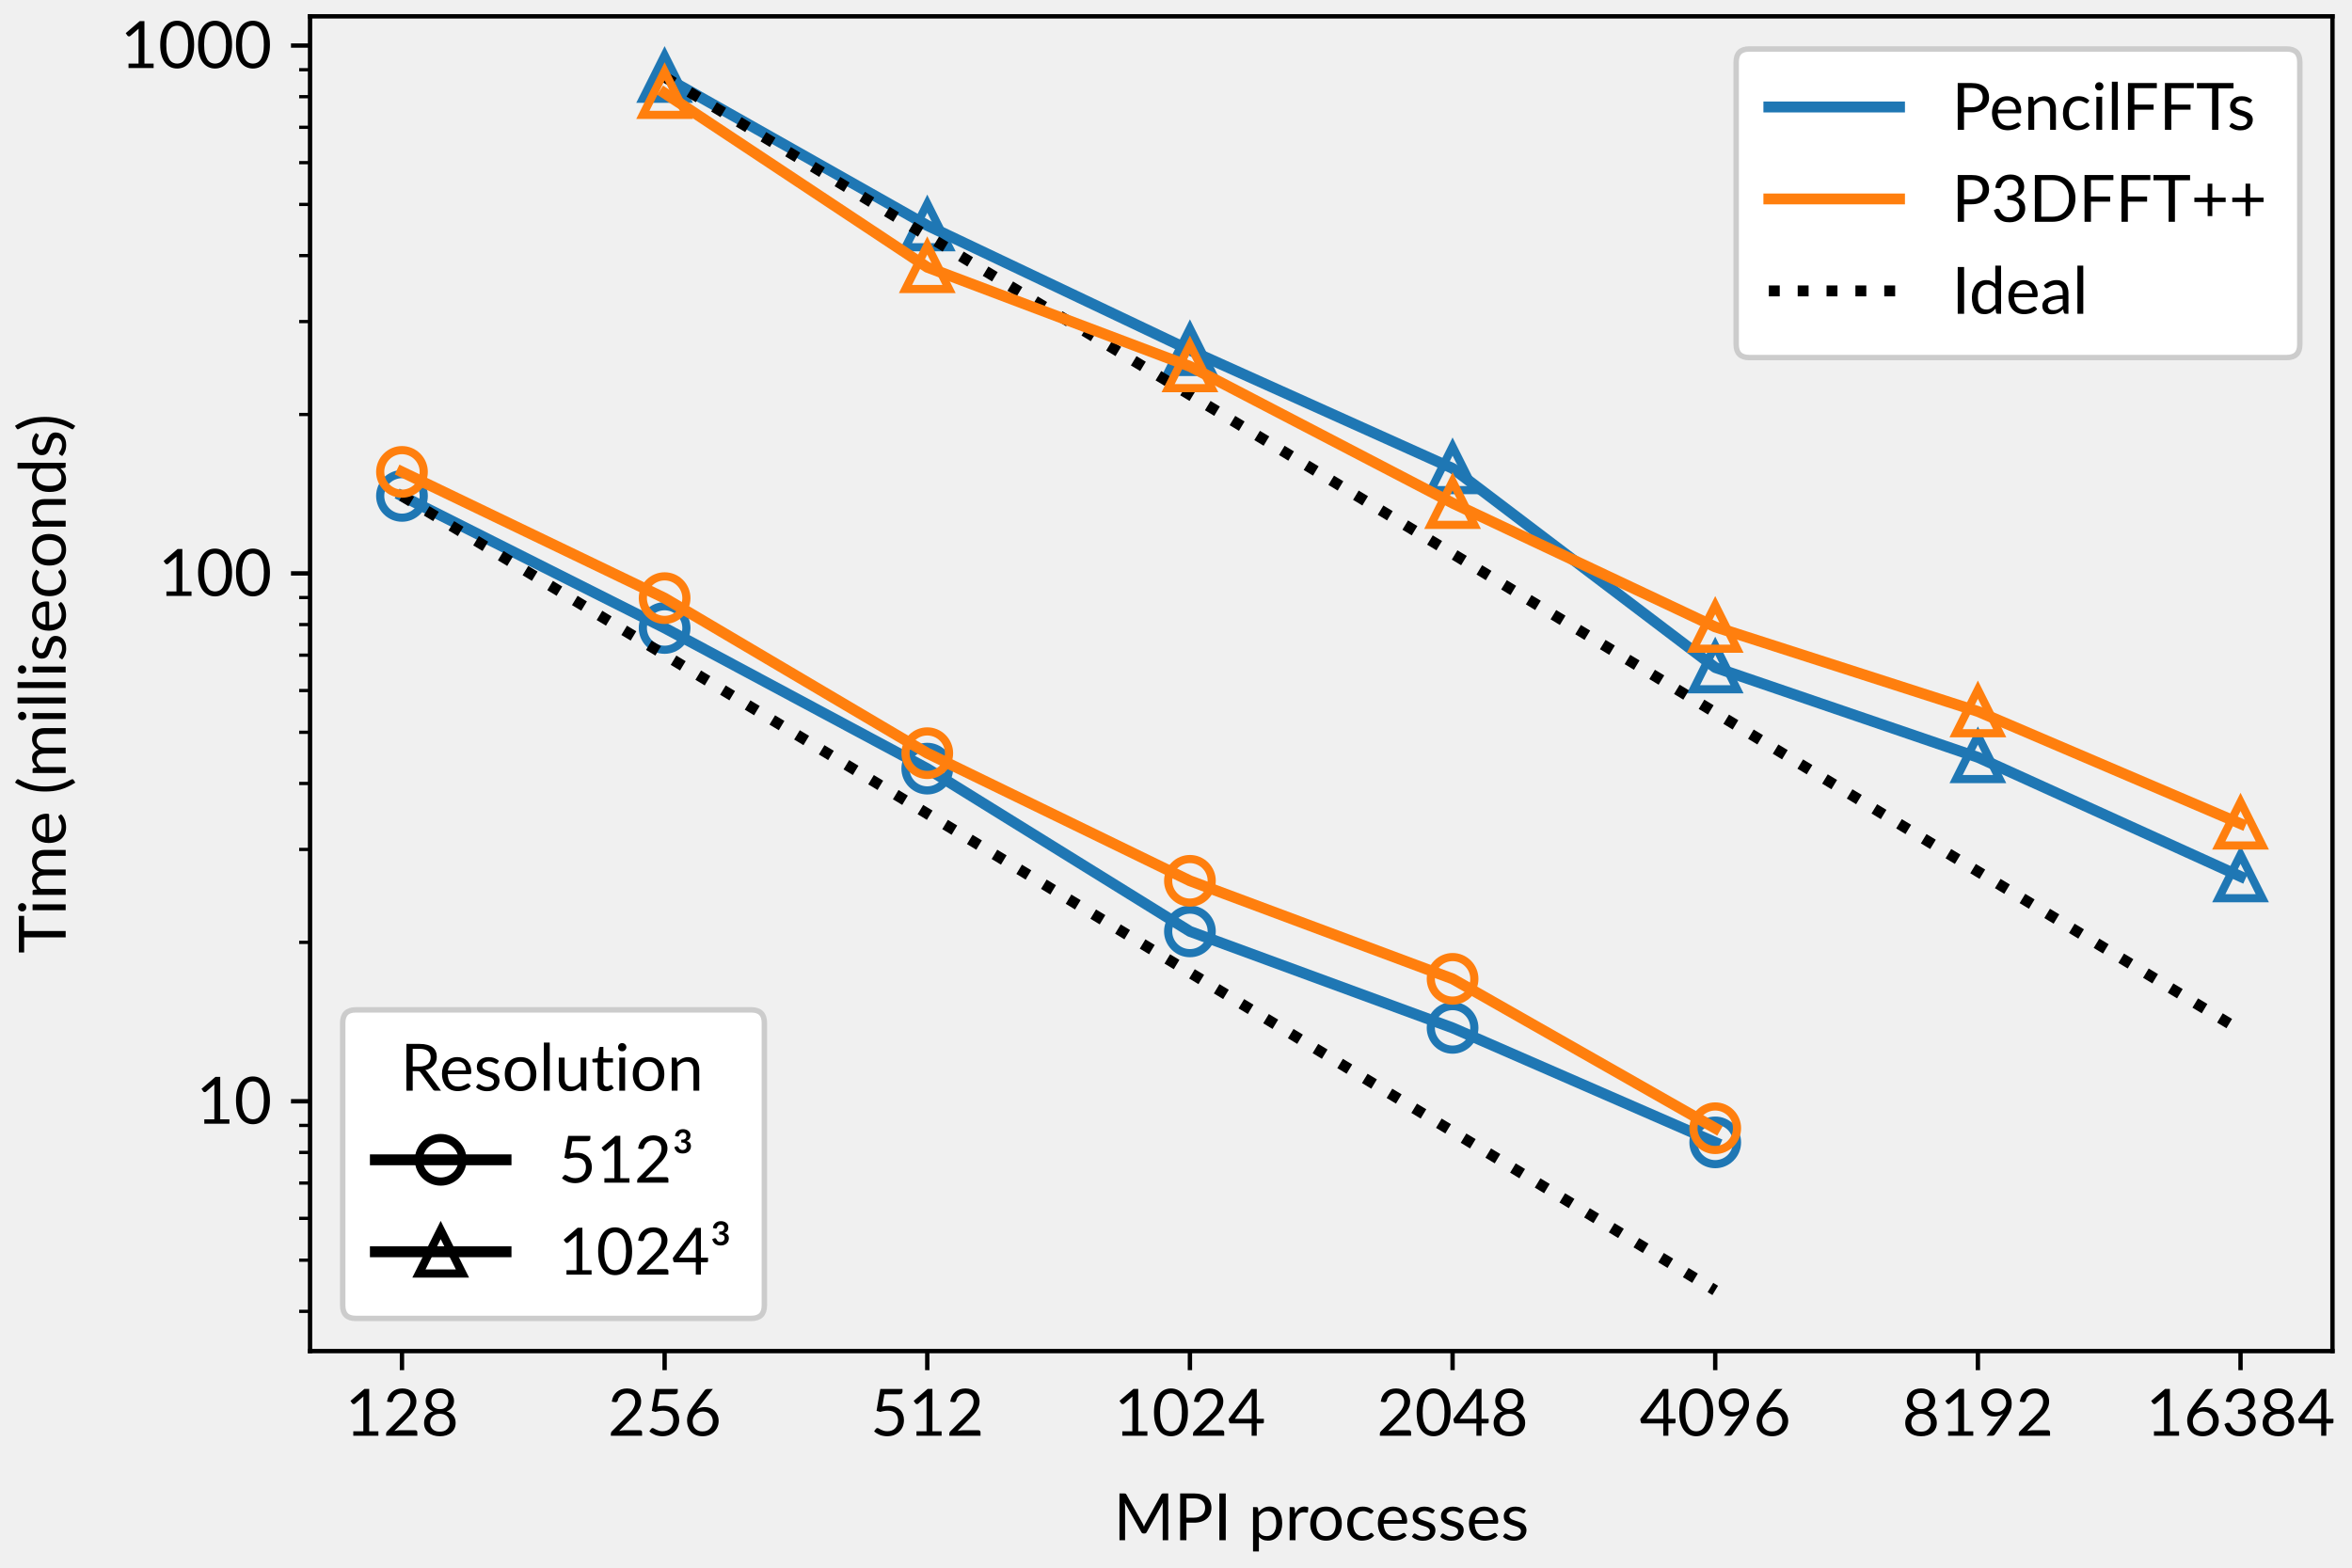
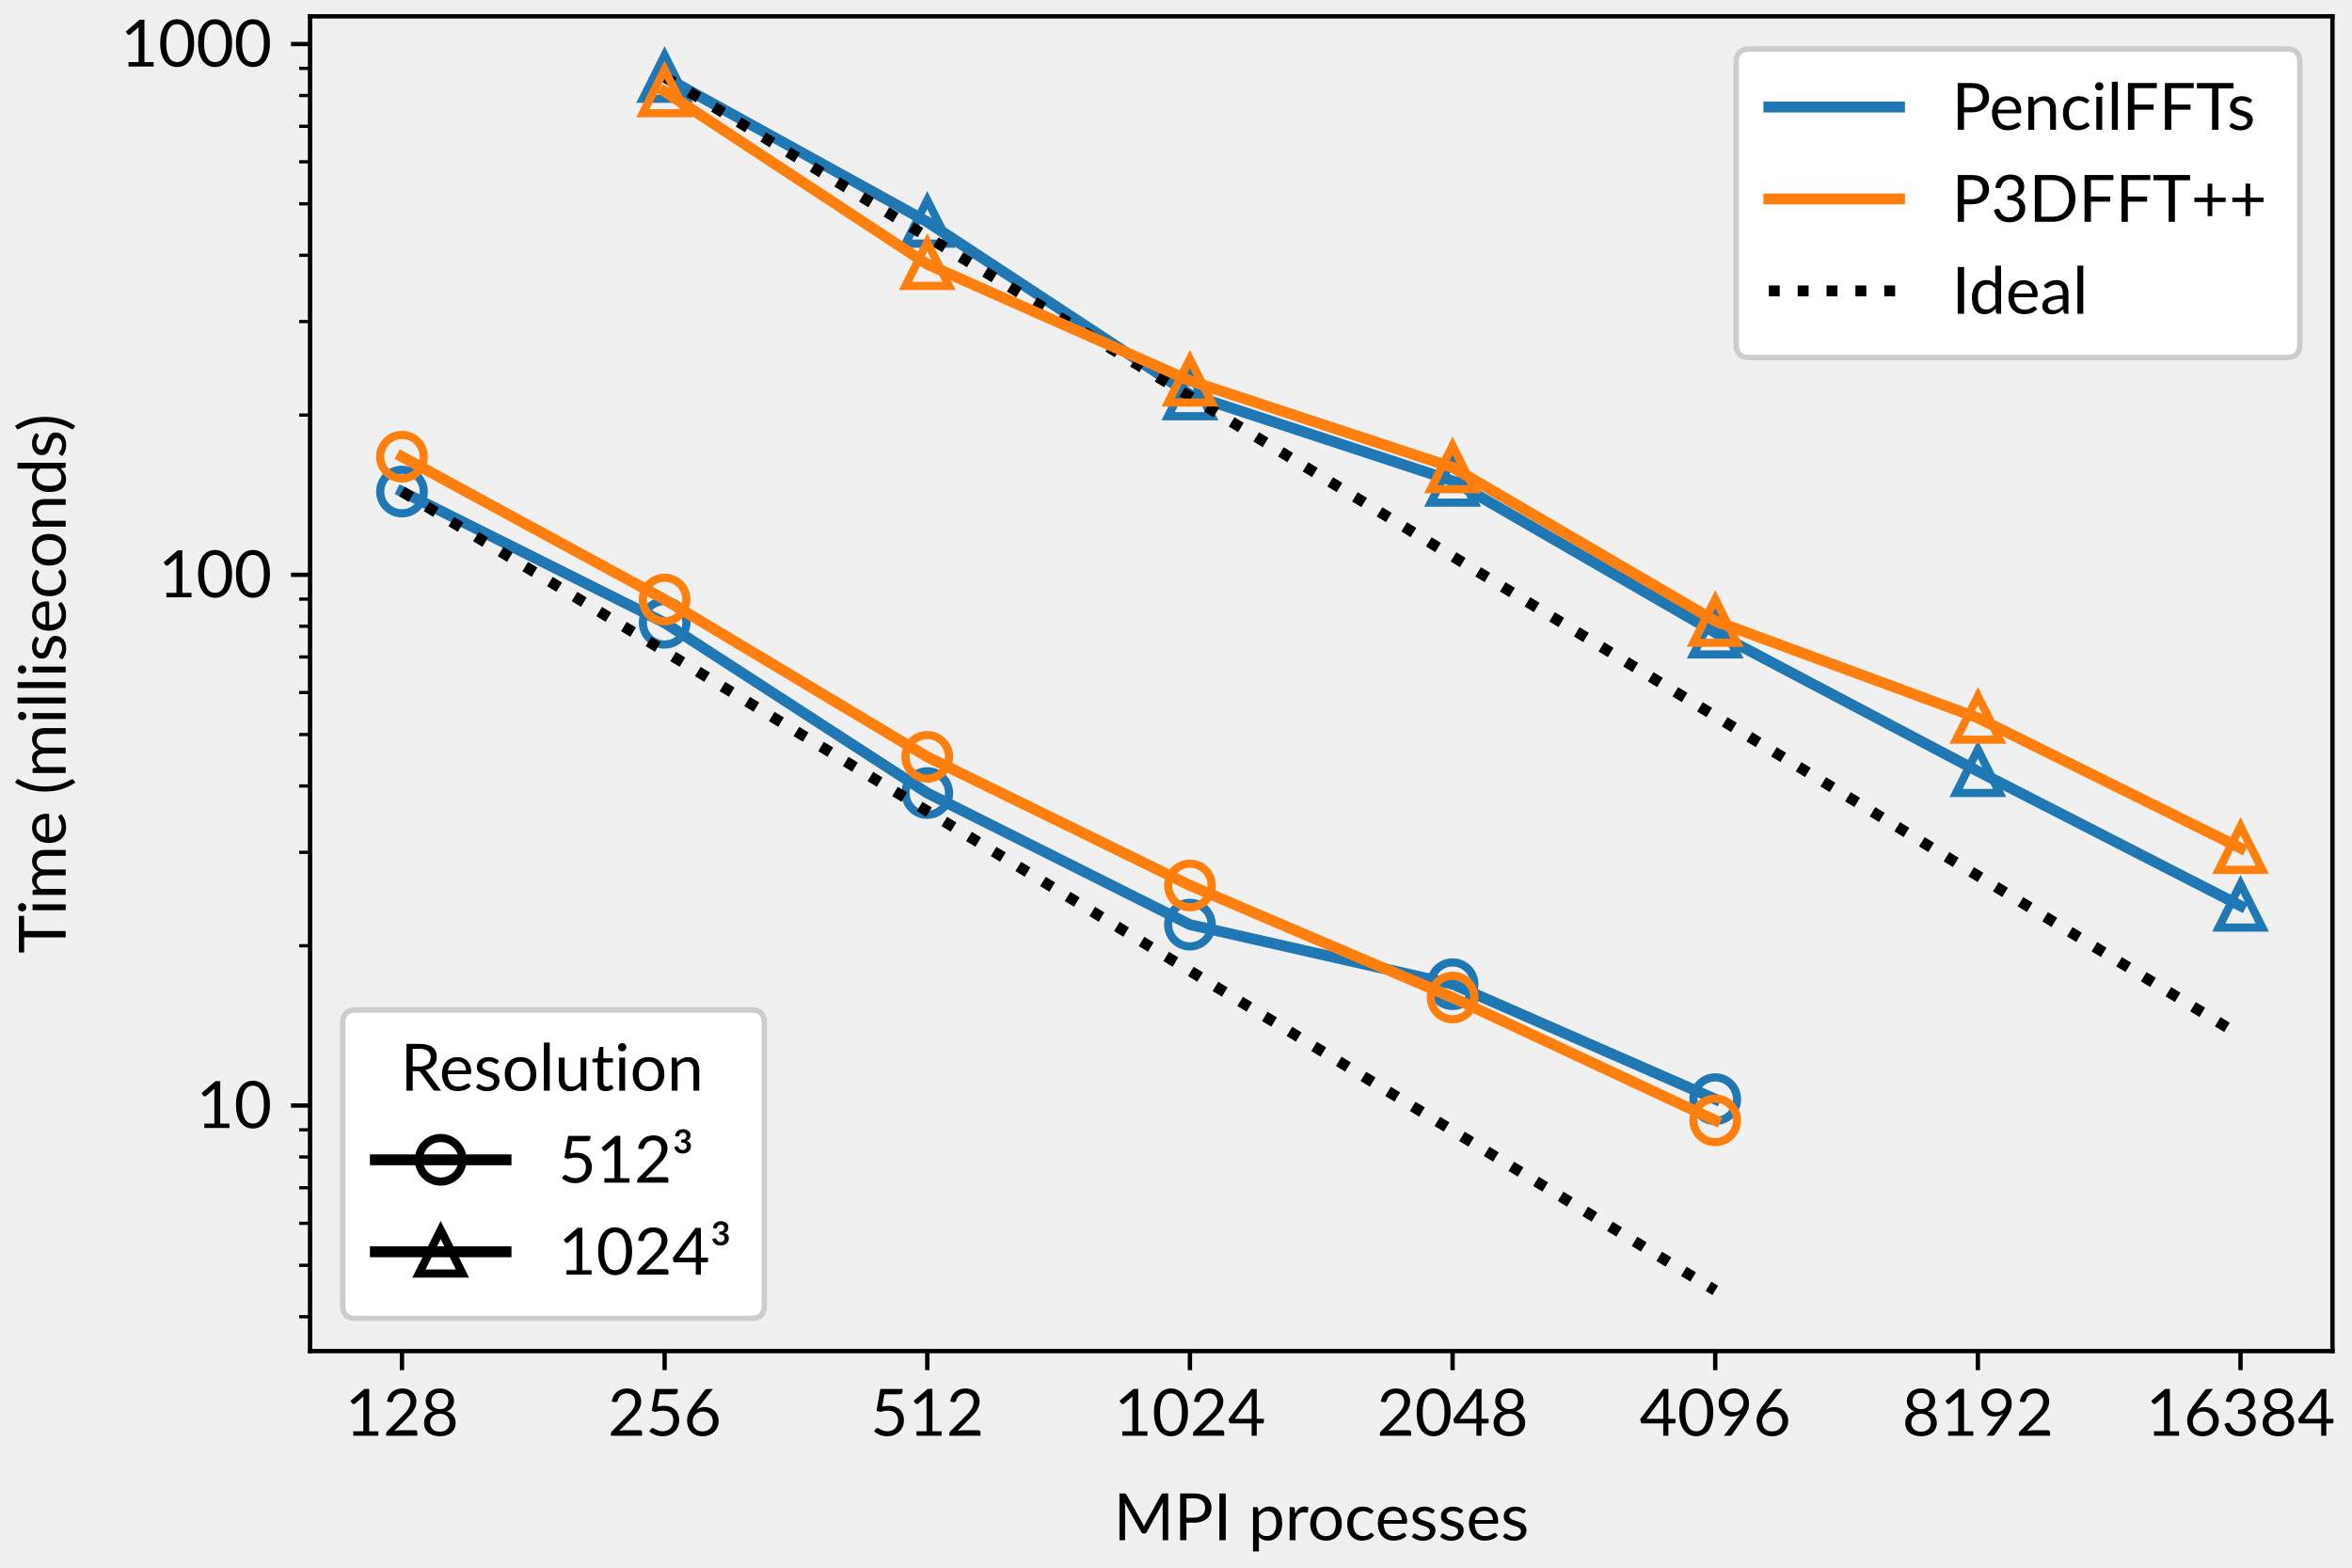
<svg xmlns="http://www.w3.org/2000/svg" xmlns:xlink="http://www.w3.org/1999/xlink" height="288pt" version="1.1" viewBox="0 0 432 288" width="432pt">
  <defs>
    <style type="text/css">
*{stroke-linecap:butt;stroke-linejoin:round;}
  </style>
  </defs>
  <g id="figure_1">
    <g id="patch_1">
      <path d="M 0 288  L 432 288  L 432 0  L 0 0  z " style="fill:none;" />
    </g>
    <g id="axes_1">
      <g id="patch_2">
        <path d="M 56.946 248.209  L 428.412 248.209  L 428.412 3  L 56.946 3  z " style="fill:none;" />
      </g>
      <g id="matplotlib.axis_1">
        <g id="xtick_1">
          <g id="line2d_1">
            <defs>
              <path d="M 0 0  L 0 3.5  " id="medcc079435" style="stroke:#000000;stroke-width:0.8;" />
            </defs>
            <g>
              <use style="fill-opacity:0;stroke:#000000;stroke-width:0.8;" x="73.831" xlink:href="#medcc079435" y="248.209" />
            </g>
          </g>
          <g id="text_1">
            <g transform="translate(63.3907 264.0585)">
              <text>
                <tspan style="font-family:Lato;font-size:12px;font-style:medium;font-weight:medium;" x="0 6.96 13.92" y="-0.297">128</tspan>
              </text>
            </g>
          </g>
        </g>
        <g id="xtick_2">
          <g id="line2d_2">
            <g>
              <use style="fill-opacity:0;stroke:#000000;stroke-width:0.8;" x="122.073" xlink:href="#medcc079435" y="248.209" />
            </g>
          </g>
          <g id="text_2">
            <g transform="translate(111.6331 264.0585)">
              <text>
                <tspan style="font-family:Lato;font-size:12px;font-style:medium;font-weight:medium;" x="0 6.96 13.92" y="-0.297">256</tspan>
              </text>
            </g>
          </g>
        </g>
        <g id="xtick_3">
          <g id="line2d_3">
            <g>
              <use style="fill-opacity:0;stroke:#000000;stroke-width:0.8;" x="170.315" xlink:href="#medcc079435" y="248.209" />
            </g>
          </g>
          <g id="text_3">
            <g transform="translate(159.8754 264.0585)">
              <text>
                <tspan style="font-family:Lato;font-size:12px;font-style:medium;font-weight:medium;" x="0 6.96 13.92" y="-0.297">512</tspan>
              </text>
            </g>
          </g>
        </g>
        <g id="xtick_4">
          <g id="line2d_4">
            <g>
              <use style="fill-opacity:0;stroke:#000000;stroke-width:0.8;" x="218.558" xlink:href="#medcc079435" y="248.209" />
            </g>
          </g>
          <g id="text_4">
            <g transform="translate(204.6378 264.0585)">
              <text>
                <tspan style="font-family:Lato;font-size:12px;font-style:medium;font-weight:medium;" x="0 6.96 13.92 20.88" y="-0.297">1024</tspan>
              </text>
            </g>
          </g>
        </g>
        <g id="xtick_5">
          <g id="line2d_5">
            <g>
              <use style="fill-opacity:0;stroke:#000000;stroke-width:0.8;" x="266.8" xlink:href="#medcc079435" y="248.209" />
            </g>
          </g>
          <g id="text_5">
            <g transform="translate(252.8802 264.0585)">
              <text>
                <tspan style="font-family:Lato;font-size:12px;font-style:medium;font-weight:medium;" x="0 6.96 13.92 20.88" y="-0.297">2048</tspan>
              </text>
            </g>
          </g>
        </g>
        <g id="xtick_6">
          <g id="line2d_6">
            <g>
              <use style="fill-opacity:0;stroke:#000000;stroke-width:0.8;" x="315.043" xlink:href="#medcc079435" y="248.209" />
            </g>
          </g>
          <g id="text_6">
            <g transform="translate(301.1226 264.0585)">
              <text>
                <tspan style="font-family:Lato;font-size:12px;font-style:medium;font-weight:medium;" x="0 6.96 13.92 20.88" y="-0.297">4096</tspan>
              </text>
            </g>
          </g>
        </g>
        <g id="xtick_7">
          <g id="line2d_7">
            <g>
              <use style="fill-opacity:0;stroke:#000000;stroke-width:0.8;" x="363.285" xlink:href="#medcc079435" y="248.209" />
            </g>
          </g>
          <g id="text_7">
            <g transform="translate(349.3649 264.0585)">
              <text>
                <tspan style="font-family:Lato;font-size:12px;font-style:medium;font-weight:medium;" x="0 6.96 13.92 20.88" y="-0.297">8192</tspan>
              </text>
            </g>
          </g>
        </g>
        <g id="xtick_8">
          <g id="line2d_8">
            <g>
              <use style="fill-opacity:0;stroke:#000000;stroke-width:0.8;" x="411.527" xlink:href="#medcc079435" y="248.209" />
            </g>
          </g>
          <g id="text_8">
            <g transform="translate(394.1273 264.0585)">
              <text>
                <tspan style="font-family:Lato;font-size:12px;font-style:medium;font-weight:medium;" x="0 6.96 13.92 20.88 27.84" y="-0.297">16384</tspan>
              </text>
            </g>
          </g>
        </g>
        <g id="text_9">
          <text style="font-family:Lato;font-size:12px;font-style:normal;font-weight:medium;text-anchor:middle;" transform="rotate(-0, 242.679, 282.9541)" x="242.679" y="282.954">MPI processes</text>
        </g>
      </g>
      <g id="matplotlib.axis_2">
        <g id="ytick_1">
          <g id="line2d_9">
            <defs>
              <path d="M 0 0  L -3.5 0  " id="m91f666bde1" style="stroke:#000000;stroke-width:0.8;" />
            </defs>
            <g>
-               <use style="fill-opacity:0;stroke:#000000;stroke-width:0.8;" x="56.946" xlink:href="#m91f666bde1" y="202.314" />
+               <use style="fill-opacity:0;stroke:#000000;stroke-width:0.8;" x="56.946" xlink:href="#m91f666bde1" y="203.099" />
            </g>
          </g>
          <g id="text_10">
-             <g transform="translate(36.02587 206.7392)">
+             <g transform="translate(36.02587 207.5238)">
              <text>
                <tspan style="font-family:Lato;font-size:12px;font-style:medium;font-weight:medium;" x="0 6.96" y="-0.297">10</tspan>
              </text>
            </g>
          </g>
        </g>
        <g id="ytick_2">
          <g id="line2d_10">
            <g>
-               <use style="fill-opacity:0;stroke:#000000;stroke-width:0.8;" x="56.946" xlink:href="#m91f666bde1" y="105.341" />
+               <use style="fill-opacity:0;stroke:#000000;stroke-width:0.8;" x="56.946" xlink:href="#m91f666bde1" y="105.596" />
            </g>
          </g>
          <g id="text_11">
-             <g transform="translate(29.06586 109.7664)">
+             <g transform="translate(29.06586 110.0209)">
              <text>
                <tspan style="font-family:Lato;font-size:12px;font-style:medium;font-weight:medium;" x="0 6.96 13.92" y="-0.297">100</tspan>
              </text>
            </g>
          </g>
        </g>
        <g id="ytick_3">
          <g id="line2d_11">
            <g>
-               <use style="fill-opacity:0;stroke:#000000;stroke-width:0.8;" x="56.946" xlink:href="#m91f666bde1" y="8.369" />
+               <use style="fill-opacity:0;stroke:#000000;stroke-width:0.8;" x="56.946" xlink:href="#m91f666bde1" y="8.093" />
            </g>
          </g>
          <g id="text_12">
-             <g transform="translate(22.10587 12.79355)">
+             <g transform="translate(22.10587 12.51793)">
              <text>
                <tspan style="font-family:Lato;font-size:12px;font-style:medium;font-weight:medium;" x="0 6.96 13.92 20.88" y="-0.297">1000</tspan>
              </text>
            </g>
          </g>
        </g>
        <g id="ytick_4">
          <g id="line2d_12">
            <defs>
              <path d="M 0 0  L -2 0  " id="mb1fdb361b1" style="stroke:#000000;stroke-width:0.6;" />
            </defs>
            <g>
-               <use style="fill-opacity:0;stroke:#000000;stroke-width:0.6;" x="56.946" xlink:href="#mb1fdb361b1" y="240.904" />
+               <use style="fill-opacity:0;stroke:#000000;stroke-width:0.6;" x="56.946" xlink:href="#mb1fdb361b1" y="241.899" />
            </g>
          </g>
        </g>
        <g id="ytick_5">
          <g id="line2d_13">
            <g>
-               <use style="fill-opacity:0;stroke:#000000;stroke-width:0.6;" x="56.946" xlink:href="#mb1fdb361b1" y="231.506" />
+               <use style="fill-opacity:0;stroke:#000000;stroke-width:0.6;" x="56.946" xlink:href="#mb1fdb361b1" y="232.45" />
            </g>
          </g>
        </g>
        <g id="ytick_6">
          <g id="line2d_14">
            <g>
-               <use style="fill-opacity:0;stroke:#000000;stroke-width:0.6;" x="56.946" xlink:href="#mb1fdb361b1" y="223.827" />
+               <use style="fill-opacity:0;stroke:#000000;stroke-width:0.6;" x="56.946" xlink:href="#mb1fdb361b1" y="224.73" />
            </g>
          </g>
        </g>
        <g id="ytick_7">
          <g id="line2d_15">
            <g>
-               <use style="fill-opacity:0;stroke:#000000;stroke-width:0.6;" x="56.946" xlink:href="#mb1fdb361b1" y="217.335" />
+               <use style="fill-opacity:0;stroke:#000000;stroke-width:0.6;" x="56.946" xlink:href="#mb1fdb361b1" y="218.202" />
            </g>
          </g>
        </g>
        <g id="ytick_8">
          <g id="line2d_16">
            <g>
-               <use style="fill-opacity:0;stroke:#000000;stroke-width:0.6;" x="56.946" xlink:href="#mb1fdb361b1" y="211.712" />
+               <use style="fill-opacity:0;stroke:#000000;stroke-width:0.6;" x="56.946" xlink:href="#mb1fdb361b1" y="212.548" />
            </g>
          </g>
        </g>
        <g id="ytick_9">
          <g id="line2d_17">
            <g>
-               <use style="fill-opacity:0;stroke:#000000;stroke-width:0.6;" x="56.946" xlink:href="#mb1fdb361b1" y="206.751" />
+               <use style="fill-opacity:0;stroke:#000000;stroke-width:0.6;" x="56.946" xlink:href="#mb1fdb361b1" y="207.56" />
            </g>
          </g>
        </g>
        <g id="ytick_10">
          <g id="line2d_18">
            <g>
-               <use style="fill-opacity:0;stroke:#000000;stroke-width:0.6;" x="56.946" xlink:href="#mb1fdb361b1" y="173.122" />
+               <use style="fill-opacity:0;stroke:#000000;stroke-width:0.6;" x="56.946" xlink:href="#mb1fdb361b1" y="173.748" />
            </g>
          </g>
        </g>
        <g id="ytick_11">
          <g id="line2d_19">
            <g>
-               <use style="fill-opacity:0;stroke:#000000;stroke-width:0.6;" x="56.946" xlink:href="#mb1fdb361b1" y="156.046" />
+               <use style="fill-opacity:0;stroke:#000000;stroke-width:0.6;" x="56.946" xlink:href="#mb1fdb361b1" y="156.578" />
            </g>
          </g>
        </g>
        <g id="ytick_12">
          <g id="line2d_20">
            <g>
-               <use style="fill-opacity:0;stroke:#000000;stroke-width:0.6;" x="56.946" xlink:href="#mb1fdb361b1" y="143.931" />
+               <use style="fill-opacity:0;stroke:#000000;stroke-width:0.6;" x="56.946" xlink:href="#mb1fdb361b1" y="144.396" />
            </g>
          </g>
        </g>
        <g id="ytick_13">
          <g id="line2d_21">
            <g>
-               <use style="fill-opacity:0;stroke:#000000;stroke-width:0.6;" x="56.946" xlink:href="#mb1fdb361b1" y="134.533" />
+               <use style="fill-opacity:0;stroke:#000000;stroke-width:0.6;" x="56.946" xlink:href="#mb1fdb361b1" y="134.947" />
            </g>
          </g>
        </g>
        <g id="ytick_14">
          <g id="line2d_22">
            <g>
-               <use style="fill-opacity:0;stroke:#000000;stroke-width:0.6;" x="56.946" xlink:href="#mb1fdb361b1" y="126.855" />
+               <use style="fill-opacity:0;stroke:#000000;stroke-width:0.6;" x="56.946" xlink:href="#mb1fdb361b1" y="127.227" />
            </g>
          </g>
        </g>
        <g id="ytick_15">
          <g id="line2d_23">
            <g>
-               <use style="fill-opacity:0;stroke:#000000;stroke-width:0.6;" x="56.946" xlink:href="#mb1fdb361b1" y="120.363" />
+               <use style="fill-opacity:0;stroke:#000000;stroke-width:0.6;" x="56.946" xlink:href="#mb1fdb361b1" y="120.699" />
            </g>
          </g>
        </g>
        <g id="ytick_16">
          <g id="line2d_24">
            <g>
-               <use style="fill-opacity:0;stroke:#000000;stroke-width:0.6;" x="56.946" xlink:href="#mb1fdb361b1" y="114.739" />
+               <use style="fill-opacity:0;stroke:#000000;stroke-width:0.6;" x="56.946" xlink:href="#mb1fdb361b1" y="115.045" />
            </g>
          </g>
        </g>
        <g id="ytick_17">
          <g id="line2d_25">
            <g>
-               <use style="fill-opacity:0;stroke:#000000;stroke-width:0.6;" x="56.946" xlink:href="#mb1fdb361b1" y="109.779" />
+               <use style="fill-opacity:0;stroke:#000000;stroke-width:0.6;" x="56.946" xlink:href="#mb1fdb361b1" y="110.057" />
            </g>
          </g>
        </g>
        <g id="ytick_18">
          <g id="line2d_26">
            <g>
-               <use style="fill-opacity:0;stroke:#000000;stroke-width:0.6;" x="56.946" xlink:href="#mb1fdb361b1" y="76.15" />
+               <use style="fill-opacity:0;stroke:#000000;stroke-width:0.6;" x="56.946" xlink:href="#mb1fdb361b1" y="76.245" />
            </g>
          </g>
        </g>
        <g id="ytick_19">
          <g id="line2d_27">
            <g>
-               <use style="fill-opacity:0;stroke:#000000;stroke-width:0.6;" x="56.946" xlink:href="#mb1fdb361b1" y="59.074" />
+               <use style="fill-opacity:0;stroke:#000000;stroke-width:0.6;" x="56.946" xlink:href="#mb1fdb361b1" y="59.075" />
            </g>
          </g>
        </g>
        <g id="ytick_20">
          <g id="line2d_28">
            <g>
-               <use style="fill-opacity:0;stroke:#000000;stroke-width:0.6;" x="56.946" xlink:href="#mb1fdb361b1" y="46.958" />
+               <use style="fill-opacity:0;stroke:#000000;stroke-width:0.6;" x="56.946" xlink:href="#mb1fdb361b1" y="46.893" />
            </g>
          </g>
        </g>
        <g id="ytick_21">
          <g id="line2d_29">
            <g>
-               <use style="fill-opacity:0;stroke:#000000;stroke-width:0.6;" x="56.946" xlink:href="#mb1fdb361b1" y="37.56" />
+               <use style="fill-opacity:0;stroke:#000000;stroke-width:0.6;" x="56.946" xlink:href="#mb1fdb361b1" y="37.444" />
            </g>
          </g>
        </g>
        <g id="ytick_22">
          <g id="line2d_30">
            <g>
-               <use style="fill-opacity:0;stroke:#000000;stroke-width:0.6;" x="56.946" xlink:href="#mb1fdb361b1" y="29.882" />
+               <use style="fill-opacity:0;stroke:#000000;stroke-width:0.6;" x="56.946" xlink:href="#mb1fdb361b1" y="29.724" />
            </g>
          </g>
        </g>
        <g id="ytick_23">
          <g id="line2d_31">
            <g>
-               <use style="fill-opacity:0;stroke:#000000;stroke-width:0.6;" x="56.946" xlink:href="#mb1fdb361b1" y="23.39" />
+               <use style="fill-opacity:0;stroke:#000000;stroke-width:0.6;" x="56.946" xlink:href="#mb1fdb361b1" y="23.196" />
            </g>
          </g>
        </g>
        <g id="ytick_24">
          <g id="line2d_32">
            <g>
-               <use style="fill-opacity:0;stroke:#000000;stroke-width:0.6;" x="56.946" xlink:href="#mb1fdb361b1" y="17.766" />
+               <use style="fill-opacity:0;stroke:#000000;stroke-width:0.6;" x="56.946" xlink:href="#mb1fdb361b1" y="17.542" />
            </g>
          </g>
        </g>
        <g id="ytick_25">
          <g id="line2d_33">
            <g>
-               <use style="fill-opacity:0;stroke:#000000;stroke-width:0.6;" x="56.946" xlink:href="#mb1fdb361b1" y="12.806" />
+               <use style="fill-opacity:0;stroke:#000000;stroke-width:0.6;" x="56.946" xlink:href="#mb1fdb361b1" y="12.554" />
            </g>
          </g>
        </g>
        <g id="text_13">
          <text style="font-family:Lato;font-size:12px;font-style:normal;font-weight:medium;text-anchor:middle;" transform="rotate(-90, 12.06024, 125.6044)" x="12.06" y="125.604">Time (milliseconds)</text>
        </g>
      </g>
      <g id="line2d_34">
-         <path clip-path="url(#paa636e5124)" d="M 73.831 91.104  L 122.073 115.367  L 170.315 141.207  L 218.558 171.107  L 266.8 188.831  L 315.043 209.869  " style="fill:none;stroke:#1f77b4;stroke-linecap:square;stroke-width:2;" />
+         <path clip-path="url(#paa636e5124)" d="M 73.831 90.306  L 122.073 114.41  L 170.315 145.685  L 218.558 169.866  L 266.8 180.805  L 315.043 201.928  " style="fill:none;stroke:#1f77b4;stroke-linecap:square;stroke-width:2;" />
        <defs>
          <path d="M 0 4  C 1.061 4 2.078 3.579 2.828 2.828  C 3.579 2.078 4 1.061 4 0  C 4 -1.061 3.579 -2.078 2.828 -2.828  C 2.078 -3.579 1.061 -4 0 -4  C -1.061 -4 -2.078 -3.579 -2.828 -2.828  C -3.579 -2.078 -4 -1.061 -4 0  C -4 1.061 -3.579 2.078 -2.828 2.828  C -2.078 3.579 -1.061 4 0 4  z " id="m6b73812a2a" style="stroke:#1f77b4;stroke-width:1.5;" />
        </defs>
        <g clip-path="url(#paa636e5124)">
-           <use style="fill-opacity:0;stroke:#1f77b4;stroke-width:1.5;" x="73.831" xlink:href="#m6b73812a2a" y="91.104" />
-           <use style="fill-opacity:0;stroke:#1f77b4;stroke-width:1.5;" x="122.073" xlink:href="#m6b73812a2a" y="115.367" />
-           <use style="fill-opacity:0;stroke:#1f77b4;stroke-width:1.5;" x="170.315" xlink:href="#m6b73812a2a" y="141.207" />
-           <use style="fill-opacity:0;stroke:#1f77b4;stroke-width:1.5;" x="218.558" xlink:href="#m6b73812a2a" y="171.107" />
-           <use style="fill-opacity:0;stroke:#1f77b4;stroke-width:1.5;" x="266.8" xlink:href="#m6b73812a2a" y="188.831" />
-           <use style="fill-opacity:0;stroke:#1f77b4;stroke-width:1.5;" x="315.043" xlink:href="#m6b73812a2a" y="209.869" />
+           <use style="fill-opacity:0;stroke:#1f77b4;stroke-width:1.5;" x="73.831" xlink:href="#m6b73812a2a" y="90.306" />
+           <use style="fill-opacity:0;stroke:#1f77b4;stroke-width:1.5;" x="122.073" xlink:href="#m6b73812a2a" y="114.41" />
+           <use style="fill-opacity:0;stroke:#1f77b4;stroke-width:1.5;" x="170.315" xlink:href="#m6b73812a2a" y="145.685" />
+           <use style="fill-opacity:0;stroke:#1f77b4;stroke-width:1.5;" x="218.558" xlink:href="#m6b73812a2a" y="169.866" />
+           <use style="fill-opacity:0;stroke:#1f77b4;stroke-width:1.5;" x="266.8" xlink:href="#m6b73812a2a" y="180.805" />
+           <use style="fill-opacity:0;stroke:#1f77b4;stroke-width:1.5;" x="315.043" xlink:href="#m6b73812a2a" y="201.928" />
        </g>
      </g>
      <g id="line2d_35">
-         <path clip-path="url(#paa636e5124)" d="M 73.831 91.104  L 122.073 120.296  L 170.315 149.488  L 218.558 178.679  L 266.8 207.871  L 315.043 237.063  " style="fill:none;stroke:#000000;stroke-dasharray:2,3.3;stroke-dashoffset:0;stroke-width:2;" />
+         <path clip-path="url(#paa636e5124)" d="M 73.831 90.306  L 122.073 119.657  L 170.315 149.009  L 218.558 178.36  L 266.8 207.711  L 315.043 237.063  " style="fill:none;stroke:#000000;stroke-dasharray:2,3.3;stroke-dashoffset:0;stroke-width:2;" />
      </g>
      <g id="line2d_36">
-         <path clip-path="url(#paa636e5124)" d="M 73.831 86.692  L 122.073 109.883  L 170.315 138.368  L 218.558 161.814  L 266.8 179.825  L 315.043 207.267  " style="fill:none;stroke:#ff7f0e;stroke-linecap:square;stroke-width:2;" />
+         <path clip-path="url(#paa636e5124)" d="M 73.831 83.895  L 122.073 110.135  L 170.315 139.037  L 218.558 162.662  L 266.8 183.257  L 315.043 205.827  " style="fill:none;stroke:#ff7f0e;stroke-linecap:square;stroke-width:2;" />
        <defs>
          <path d="M 0 4  C 1.061 4 2.078 3.579 2.828 2.828  C 3.579 2.078 4 1.061 4 0  C 4 -1.061 3.579 -2.078 2.828 -2.828  C 2.078 -3.579 1.061 -4 0 -4  C -1.061 -4 -2.078 -3.579 -2.828 -2.828  C -3.579 -2.078 -4 -1.061 -4 0  C -4 1.061 -3.579 2.078 -2.828 2.828  C -2.078 3.579 -1.061 4 0 4  z " id="m586d8b2ad3" style="stroke:#ff7f0e;stroke-width:1.5;" />
        </defs>
        <g clip-path="url(#paa636e5124)">
-           <use style="fill-opacity:0;stroke:#ff7f0e;stroke-width:1.5;" x="73.831" xlink:href="#m586d8b2ad3" y="86.692" />
-           <use style="fill-opacity:0;stroke:#ff7f0e;stroke-width:1.5;" x="122.073" xlink:href="#m586d8b2ad3" y="109.883" />
-           <use style="fill-opacity:0;stroke:#ff7f0e;stroke-width:1.5;" x="170.315" xlink:href="#m586d8b2ad3" y="138.368" />
-           <use style="fill-opacity:0;stroke:#ff7f0e;stroke-width:1.5;" x="218.558" xlink:href="#m586d8b2ad3" y="161.814" />
-           <use style="fill-opacity:0;stroke:#ff7f0e;stroke-width:1.5;" x="266.8" xlink:href="#m586d8b2ad3" y="179.825" />
-           <use style="fill-opacity:0;stroke:#ff7f0e;stroke-width:1.5;" x="315.043" xlink:href="#m586d8b2ad3" y="207.267" />
+           <use style="fill-opacity:0;stroke:#ff7f0e;stroke-width:1.5;" x="73.831" xlink:href="#m586d8b2ad3" y="83.895" />
+           <use style="fill-opacity:0;stroke:#ff7f0e;stroke-width:1.5;" x="122.073" xlink:href="#m586d8b2ad3" y="110.135" />
+           <use style="fill-opacity:0;stroke:#ff7f0e;stroke-width:1.5;" x="170.315" xlink:href="#m586d8b2ad3" y="139.037" />
+           <use style="fill-opacity:0;stroke:#ff7f0e;stroke-width:1.5;" x="218.558" xlink:href="#m586d8b2ad3" y="162.662" />
+           <use style="fill-opacity:0;stroke:#ff7f0e;stroke-width:1.5;" x="266.8" xlink:href="#m586d8b2ad3" y="183.257" />
+           <use style="fill-opacity:0;stroke:#ff7f0e;stroke-width:1.5;" x="315.043" xlink:href="#m586d8b2ad3" y="205.827" />
        </g>
      </g>
      <g id="line2d_37">
-         <path clip-path="url(#paa636e5124)" d="M 122.073 14.146  L 170.315 41.419  L 218.558 64.337  L 266.8 86.04  L 315.043 122.631  L 363.285 139.126  L 411.527 161.016  " style="fill:none;stroke:#1f77b4;stroke-linecap:square;stroke-width:2;" />
+         <path clip-path="url(#paa636e5124)" d="M 122.073 14.146  L 170.315 40.761  L 218.558 72.463  L 266.8 88.338  L 315.043 116.221  L 363.285 141.682  L 411.527 166.403  " style="fill:none;stroke:#1f77b4;stroke-linecap:square;stroke-width:2;" />
        <defs>
          <path d="M 0 -4  L -4 4  L 4 4  z " id="m379e5a9889" style="stroke:#1f77b4;stroke-linejoin:miter;stroke-width:1.5;" />
        </defs>
        <g clip-path="url(#paa636e5124)">
          <use style="fill-opacity:0;stroke:#1f77b4;stroke-linejoin:miter;stroke-width:1.5;" x="122.073" xlink:href="#m379e5a9889" y="14.146" />
-           <use style="fill-opacity:0;stroke:#1f77b4;stroke-linejoin:miter;stroke-width:1.5;" x="170.315" xlink:href="#m379e5a9889" y="41.419" />
-           <use style="fill-opacity:0;stroke:#1f77b4;stroke-linejoin:miter;stroke-width:1.5;" x="218.558" xlink:href="#m379e5a9889" y="64.337" />
-           <use style="fill-opacity:0;stroke:#1f77b4;stroke-linejoin:miter;stroke-width:1.5;" x="266.8" xlink:href="#m379e5a9889" y="86.04" />
-           <use style="fill-opacity:0;stroke:#1f77b4;stroke-linejoin:miter;stroke-width:1.5;" x="315.043" xlink:href="#m379e5a9889" y="122.631" />
-           <use style="fill-opacity:0;stroke:#1f77b4;stroke-linejoin:miter;stroke-width:1.5;" x="363.285" xlink:href="#m379e5a9889" y="139.126" />
-           <use style="fill-opacity:0;stroke:#1f77b4;stroke-linejoin:miter;stroke-width:1.5;" x="411.527" xlink:href="#m379e5a9889" y="161.016" />
+           <use style="fill-opacity:0;stroke:#1f77b4;stroke-linejoin:miter;stroke-width:1.5;" x="170.315" xlink:href="#m379e5a9889" y="40.761" />
+           <use style="fill-opacity:0;stroke:#1f77b4;stroke-linejoin:miter;stroke-width:1.5;" x="218.558" xlink:href="#m379e5a9889" y="72.463" />
+           <use style="fill-opacity:0;stroke:#1f77b4;stroke-linejoin:miter;stroke-width:1.5;" x="266.8" xlink:href="#m379e5a9889" y="88.338" />
+           <use style="fill-opacity:0;stroke:#1f77b4;stroke-linejoin:miter;stroke-width:1.5;" x="315.043" xlink:href="#m379e5a9889" y="116.221" />
+           <use style="fill-opacity:0;stroke:#1f77b4;stroke-linejoin:miter;stroke-width:1.5;" x="363.285" xlink:href="#m379e5a9889" y="141.682" />
+           <use style="fill-opacity:0;stroke:#1f77b4;stroke-linejoin:miter;stroke-width:1.5;" x="411.527" xlink:href="#m379e5a9889" y="166.403" />
        </g>
      </g>
      <g id="line2d_38">
-         <path clip-path="url(#paa636e5124)" d="M 122.073 14.146  L 170.315 43.338  L 218.558 72.53  L 266.8 101.721  L 315.043 130.913  L 363.285 160.105  L 411.527 189.296  " style="fill:none;stroke:#000000;stroke-dasharray:2,3.3;stroke-dashoffset:0;stroke-width:2;" />
+         <path clip-path="url(#paa636e5124)" d="M 122.073 14.146  L 170.315 43.497  L 218.558 72.849  L 266.8 102.2  L 315.043 131.551  L 363.285 160.903  L 411.527 190.254  " style="fill:none;stroke:#000000;stroke-dasharray:2,3.3;stroke-dashoffset:0;stroke-width:2;" />
      </g>
      <g id="line2d_39">
-         <path clip-path="url(#paa636e5124)" d="M 122.073 17.106  L 170.315 49.092  L 218.558 67.307  L 266.8 92.426  L 315.043 115.171  L 363.285 130.699  L 411.527 151.32  " style="fill:none;stroke:#ff7f0e;stroke-linecap:square;stroke-width:2;" />
+         <path clip-path="url(#paa636e5124)" d="M 122.073 16.805  L 170.315 48.528  L 218.558 69.948  L 266.8 85.869  L 315.043 114.076  L 363.285 131.886  L 411.527 155.8  " style="fill:none;stroke:#ff7f0e;stroke-linecap:square;stroke-width:2;" />
        <defs>
          <path d="M 0 -4  L -4 4  L 4 4  z " id="m7edc874373" style="stroke:#ff7f0e;stroke-linejoin:miter;stroke-width:1.5;" />
        </defs>
        <g clip-path="url(#paa636e5124)">
-           <use style="fill-opacity:0;stroke:#ff7f0e;stroke-linejoin:miter;stroke-width:1.5;" x="122.073" xlink:href="#m7edc874373" y="17.106" />
-           <use style="fill-opacity:0;stroke:#ff7f0e;stroke-linejoin:miter;stroke-width:1.5;" x="170.315" xlink:href="#m7edc874373" y="49.092" />
-           <use style="fill-opacity:0;stroke:#ff7f0e;stroke-linejoin:miter;stroke-width:1.5;" x="218.558" xlink:href="#m7edc874373" y="67.307" />
-           <use style="fill-opacity:0;stroke:#ff7f0e;stroke-linejoin:miter;stroke-width:1.5;" x="266.8" xlink:href="#m7edc874373" y="92.426" />
-           <use style="fill-opacity:0;stroke:#ff7f0e;stroke-linejoin:miter;stroke-width:1.5;" x="315.043" xlink:href="#m7edc874373" y="115.171" />
-           <use style="fill-opacity:0;stroke:#ff7f0e;stroke-linejoin:miter;stroke-width:1.5;" x="363.285" xlink:href="#m7edc874373" y="130.699" />
-           <use style="fill-opacity:0;stroke:#ff7f0e;stroke-linejoin:miter;stroke-width:1.5;" x="411.527" xlink:href="#m7edc874373" y="151.32" />
+           <use style="fill-opacity:0;stroke:#ff7f0e;stroke-linejoin:miter;stroke-width:1.5;" x="122.073" xlink:href="#m7edc874373" y="16.805" />
+           <use style="fill-opacity:0;stroke:#ff7f0e;stroke-linejoin:miter;stroke-width:1.5;" x="170.315" xlink:href="#m7edc874373" y="48.528" />
+           <use style="fill-opacity:0;stroke:#ff7f0e;stroke-linejoin:miter;stroke-width:1.5;" x="218.558" xlink:href="#m7edc874373" y="69.948" />
+           <use style="fill-opacity:0;stroke:#ff7f0e;stroke-linejoin:miter;stroke-width:1.5;" x="266.8" xlink:href="#m7edc874373" y="85.869" />
+           <use style="fill-opacity:0;stroke:#ff7f0e;stroke-linejoin:miter;stroke-width:1.5;" x="315.043" xlink:href="#m7edc874373" y="114.076" />
+           <use style="fill-opacity:0;stroke:#ff7f0e;stroke-linejoin:miter;stroke-width:1.5;" x="363.285" xlink:href="#m7edc874373" y="131.886" />
+           <use style="fill-opacity:0;stroke:#ff7f0e;stroke-linejoin:miter;stroke-width:1.5;" x="411.527" xlink:href="#m7edc874373" y="155.8" />
        </g>
      </g>
      <g id="patch_3">
        <path d="M 56.946 248.209  L 56.946 3  " style="fill:none;stroke:#000000;stroke-linecap:square;stroke-linejoin:miter;stroke-width:0.8;" />
      </g>
      <g id="patch_4">
        <path d="M 428.412 248.209  L 428.412 3  " style="fill:none;stroke:#000000;stroke-linecap:square;stroke-linejoin:miter;stroke-width:0.8;" />
      </g>
      <g id="patch_5">
        <path d="M 56.946 248.209  L 428.412 248.209  " style="fill:none;stroke:#000000;stroke-linecap:square;stroke-linejoin:miter;stroke-width:0.8;" />
      </g>
      <g id="patch_6">
        <path d="M 56.946 3  L 428.412 3  " style="fill:none;stroke:#000000;stroke-linecap:square;stroke-linejoin:miter;stroke-width:0.8;" />
      </g>
      <g id="legend_1">
        <g id="patch_7">
          <path d="M 321.29 65.687  L 420.012 65.687  Q 422.412 65.687 422.412 63.287  L 422.412 11.4  Q 422.412 9 420.012 9  L 321.29 9  Q 318.89 9 318.89 11.4  L 318.89 63.287  Q 318.89 65.687 321.29 65.687  z " style="fill:#ffffff;stroke:#cccccc;stroke-linejoin:miter;" />
        </g>
        <g id="line2d_40">
          <path d="M 324.89 19.65  L 348.89 19.65  " style="fill:none;stroke:#1f77b4;stroke-linecap:square;stroke-width:2;" />
        </g>
        <g id="line2d_41" />
        <g id="text_14">
          <text style="font-family:Lato;font-size:12px;font-style:normal;font-weight:medium;text-anchor:start;" transform="rotate(-0, 358.4896, 23.85024)" x="358.49" y="23.85">PencilFFTs</text>
        </g>
        <g id="line2d_42">
          <path d="M 324.89 36.546  L 348.89 36.546  " style="fill:none;stroke:#ff7f0e;stroke-linecap:square;stroke-width:2;" />
        </g>
        <g id="line2d_43" />
        <g id="text_15">
          <text style="font-family:Lato;font-size:12px;font-style:normal;font-weight:medium;text-anchor:start;" transform="rotate(-0, 358.4896, 40.74587)" x="358.49" y="40.746">P3DFFT++</text>
        </g>
        <g id="line2d_44">
          <path d="M 324.89 53.441  L 348.89 53.441  " style="fill:none;stroke:#000000;stroke-dasharray:2,3.3;stroke-dashoffset:0;stroke-width:2;" />
        </g>
        <g id="line2d_45" />
        <g id="text_16">
          <text style="font-family:Lato;font-size:12px;font-style:normal;font-weight:medium;text-anchor:start;" transform="rotate(-0, 358.4896, 57.64149)" x="358.49" y="57.641">Ideal</text>
        </g>
      </g>
      <g id="legend_2">
        <g id="patch_8">
          <path d="M 65.346 242.209  L 137.995 242.209  Q 140.395 242.209 140.395 239.809  L 140.395 187.922  Q 140.395 185.522 137.995 185.522  L 65.346 185.522  Q 62.946 185.522 62.946 187.922  L 62.946 239.809  Q 62.946 242.209 65.346 242.209  z " style="fill:#ffffff;stroke:#cccccc;stroke-linejoin:miter;" />
        </g>
        <g id="text_17">
          <text style="font-family:Lato;font-size:12px;font-style:normal;font-weight:medium;text-anchor:start;" transform="rotate(-0, 73.55368, 200.3716)" x="73.554" y="200.372">Resolution</text>
        </g>
        <g id="line2d_46">
          <path d="M 68.946 213.067  L 92.946 213.067  " style="fill:none;stroke:#000000;stroke-linecap:square;stroke-width:2;" />
        </g>
        <g id="line2d_47">
          <defs>
            <path d="M 0 4  C 1.061 4 2.078 3.579 2.828 2.828  C 3.579 2.078 4 1.061 4 0  C 4 -1.061 3.579 -2.078 2.828 -2.828  C 2.078 -3.579 1.061 -4 0 -4  C -1.061 -4 -2.078 -3.579 -2.828 -2.828  C -3.579 -2.078 -4 -1.061 -4 0  C -4 1.061 -3.579 2.078 -2.828 2.828  C -2.078 3.579 -1.061 4 0 4  z " id="m360db96595" style="stroke:#000000;stroke-width:1.5;" />
          </defs>
          <g>
            <use style="fill-opacity:0;stroke:#000000;stroke-width:1.5;" x="80.946" xlink:href="#m360db96595" y="213.067" />
          </g>
        </g>
        <g id="text_18">
          <text style="font-family:Lato;font-size:12px;font-style:normal;font-weight:medium;text-anchor:start;" transform="rotate(-0, 102.5459, 217.2673)" x="102.546" y="217.267">512³</text>
        </g>
        <g id="line2d_48">
          <path d="M 68.946 229.963  L 92.946 229.963  " style="fill:none;stroke:#000000;stroke-linecap:square;stroke-width:2;" />
        </g>
        <g id="line2d_49">
          <defs>
            <path d="M 0 -4  L -4 4  L 4 4  z " id="m414c70b5ae" style="stroke:#000000;stroke-linejoin:miter;stroke-width:1.5;" />
          </defs>
          <g>
            <use style="fill-opacity:0;stroke:#000000;stroke-linejoin:miter;stroke-width:1.5;" x="80.946" xlink:href="#m414c70b5ae" y="229.963" />
          </g>
        </g>
        <g id="text_19">
          <text style="font-family:Lato;font-size:12px;font-style:normal;font-weight:medium;text-anchor:start;" transform="rotate(-0, 102.5459, 234.1629)" x="102.546" y="234.163">1024³</text>
        </g>
      </g>
    </g>
  </g>
  <defs>
    <clipPath id="paa636e5124">
      <rect height="245.208" width="371.466" x="56.946" y="3" />
    </clipPath>
  </defs>
</svg>
